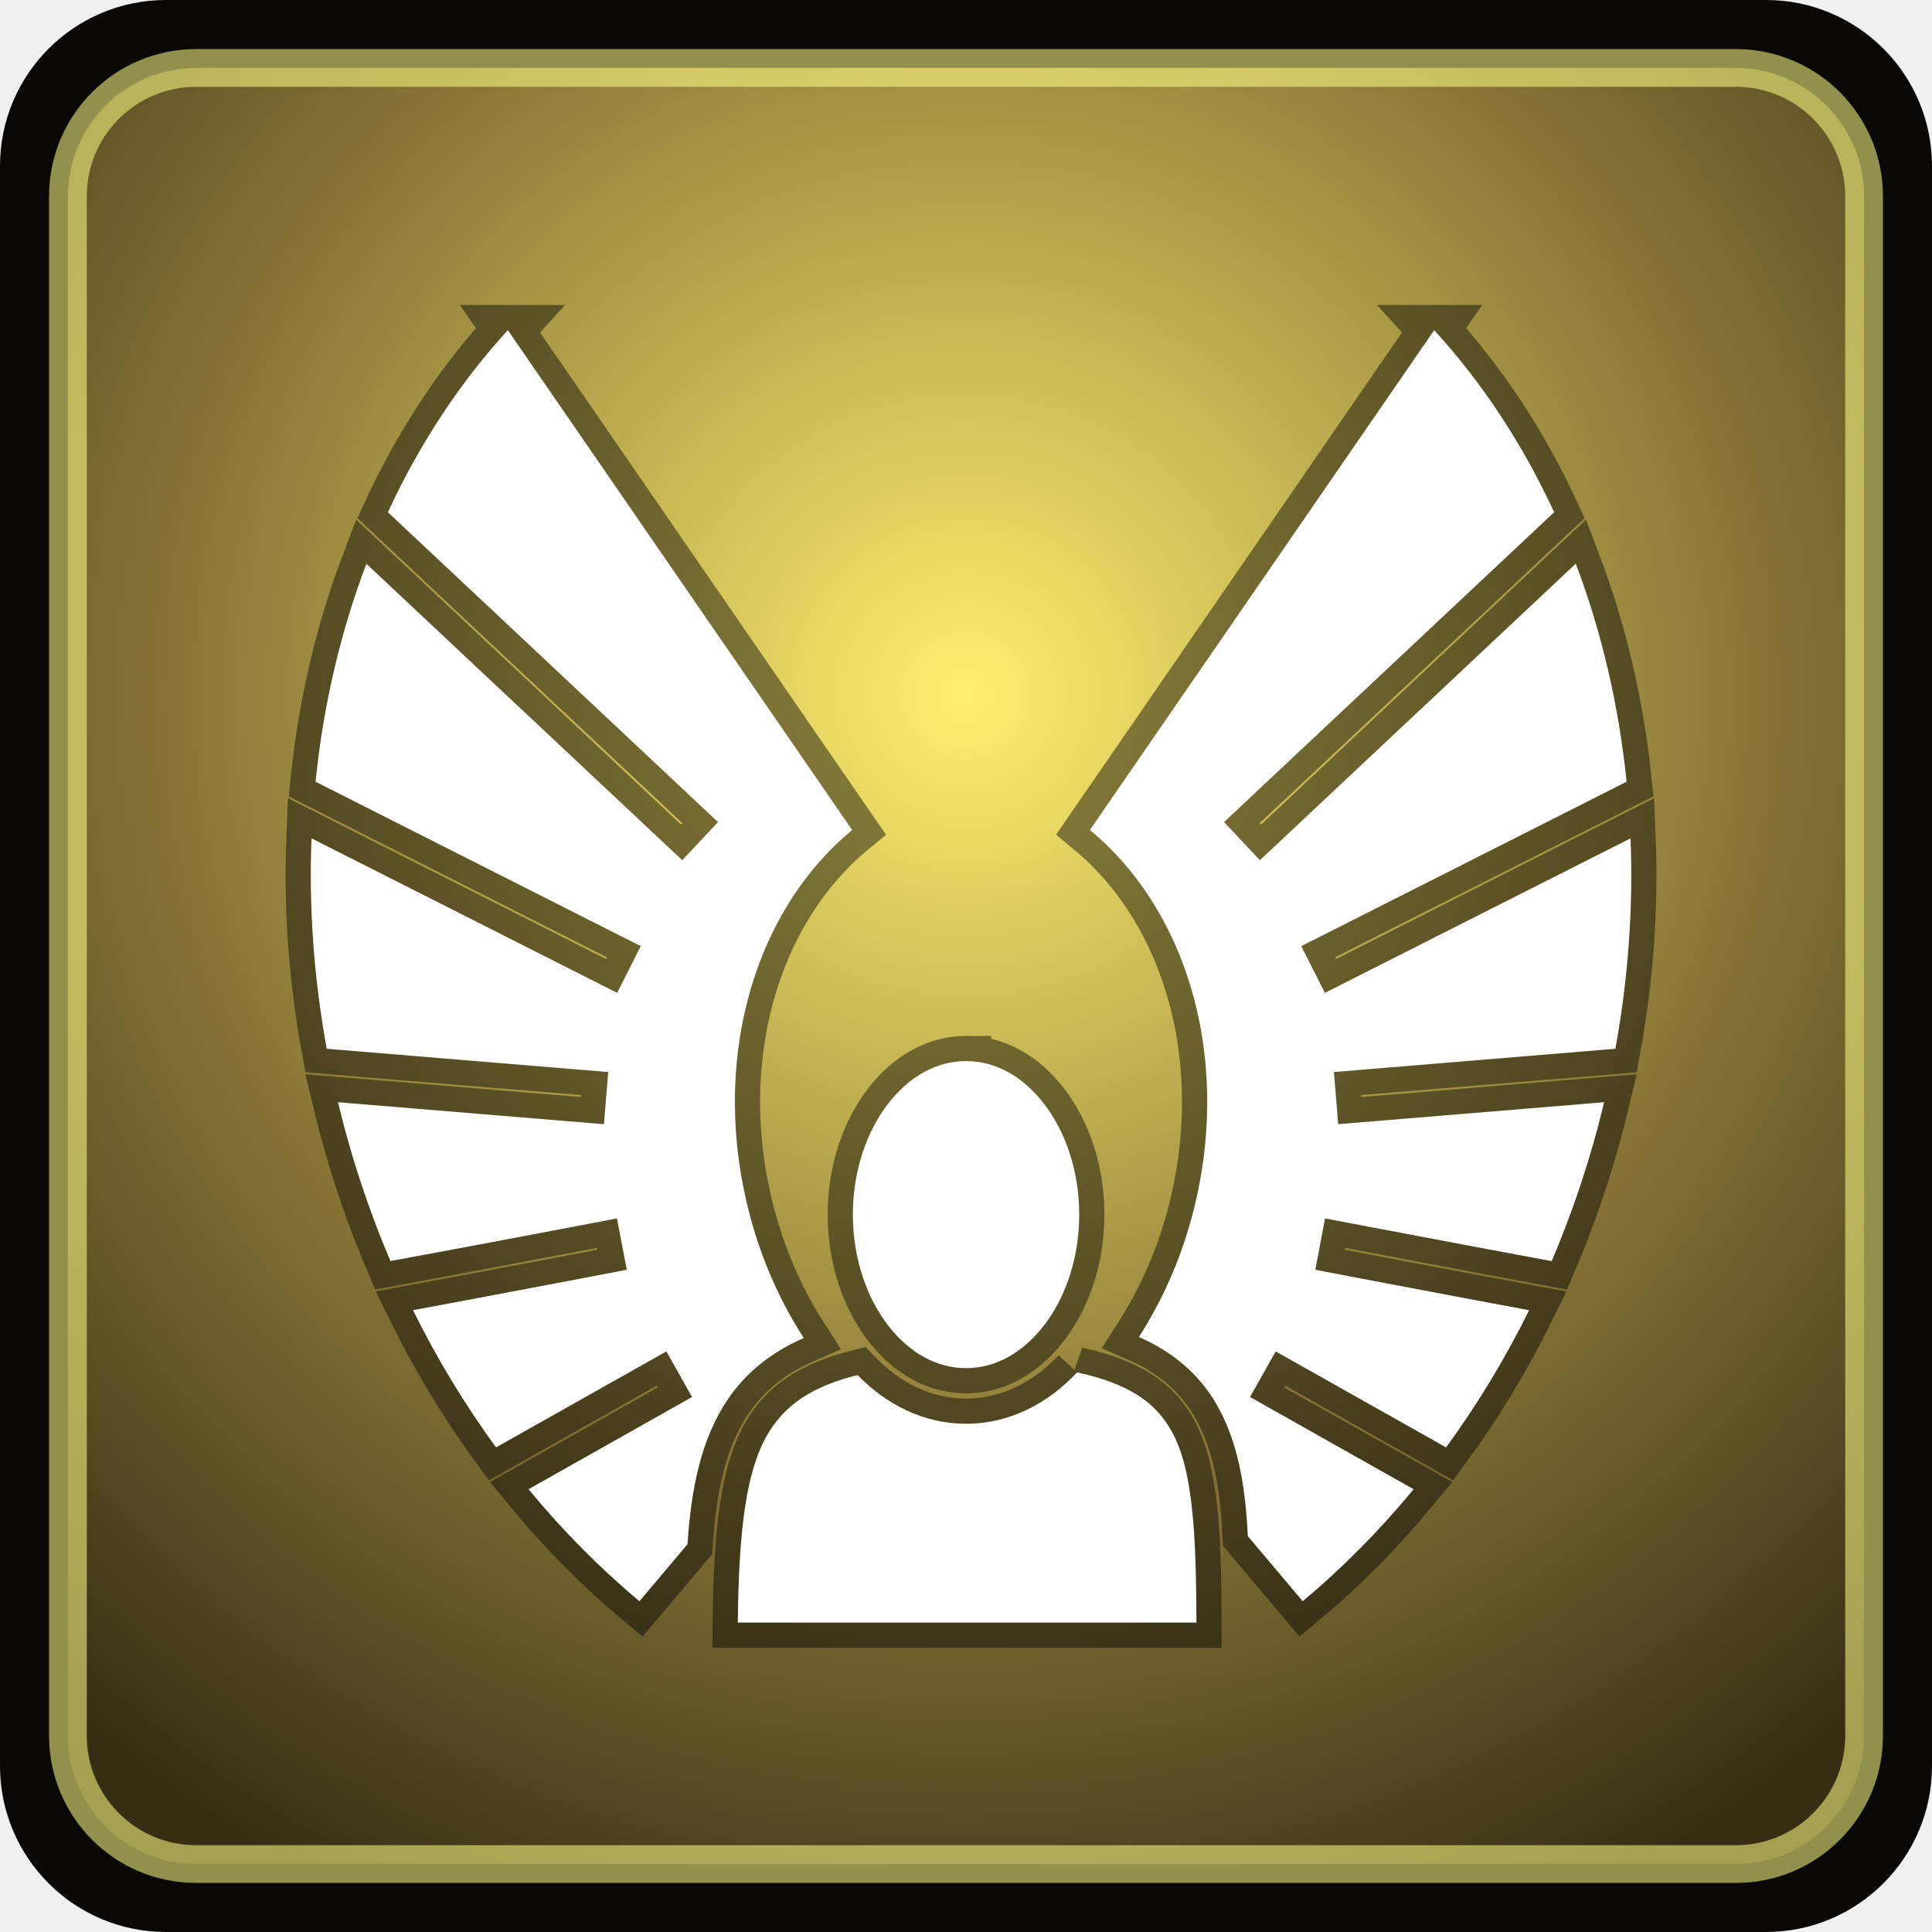
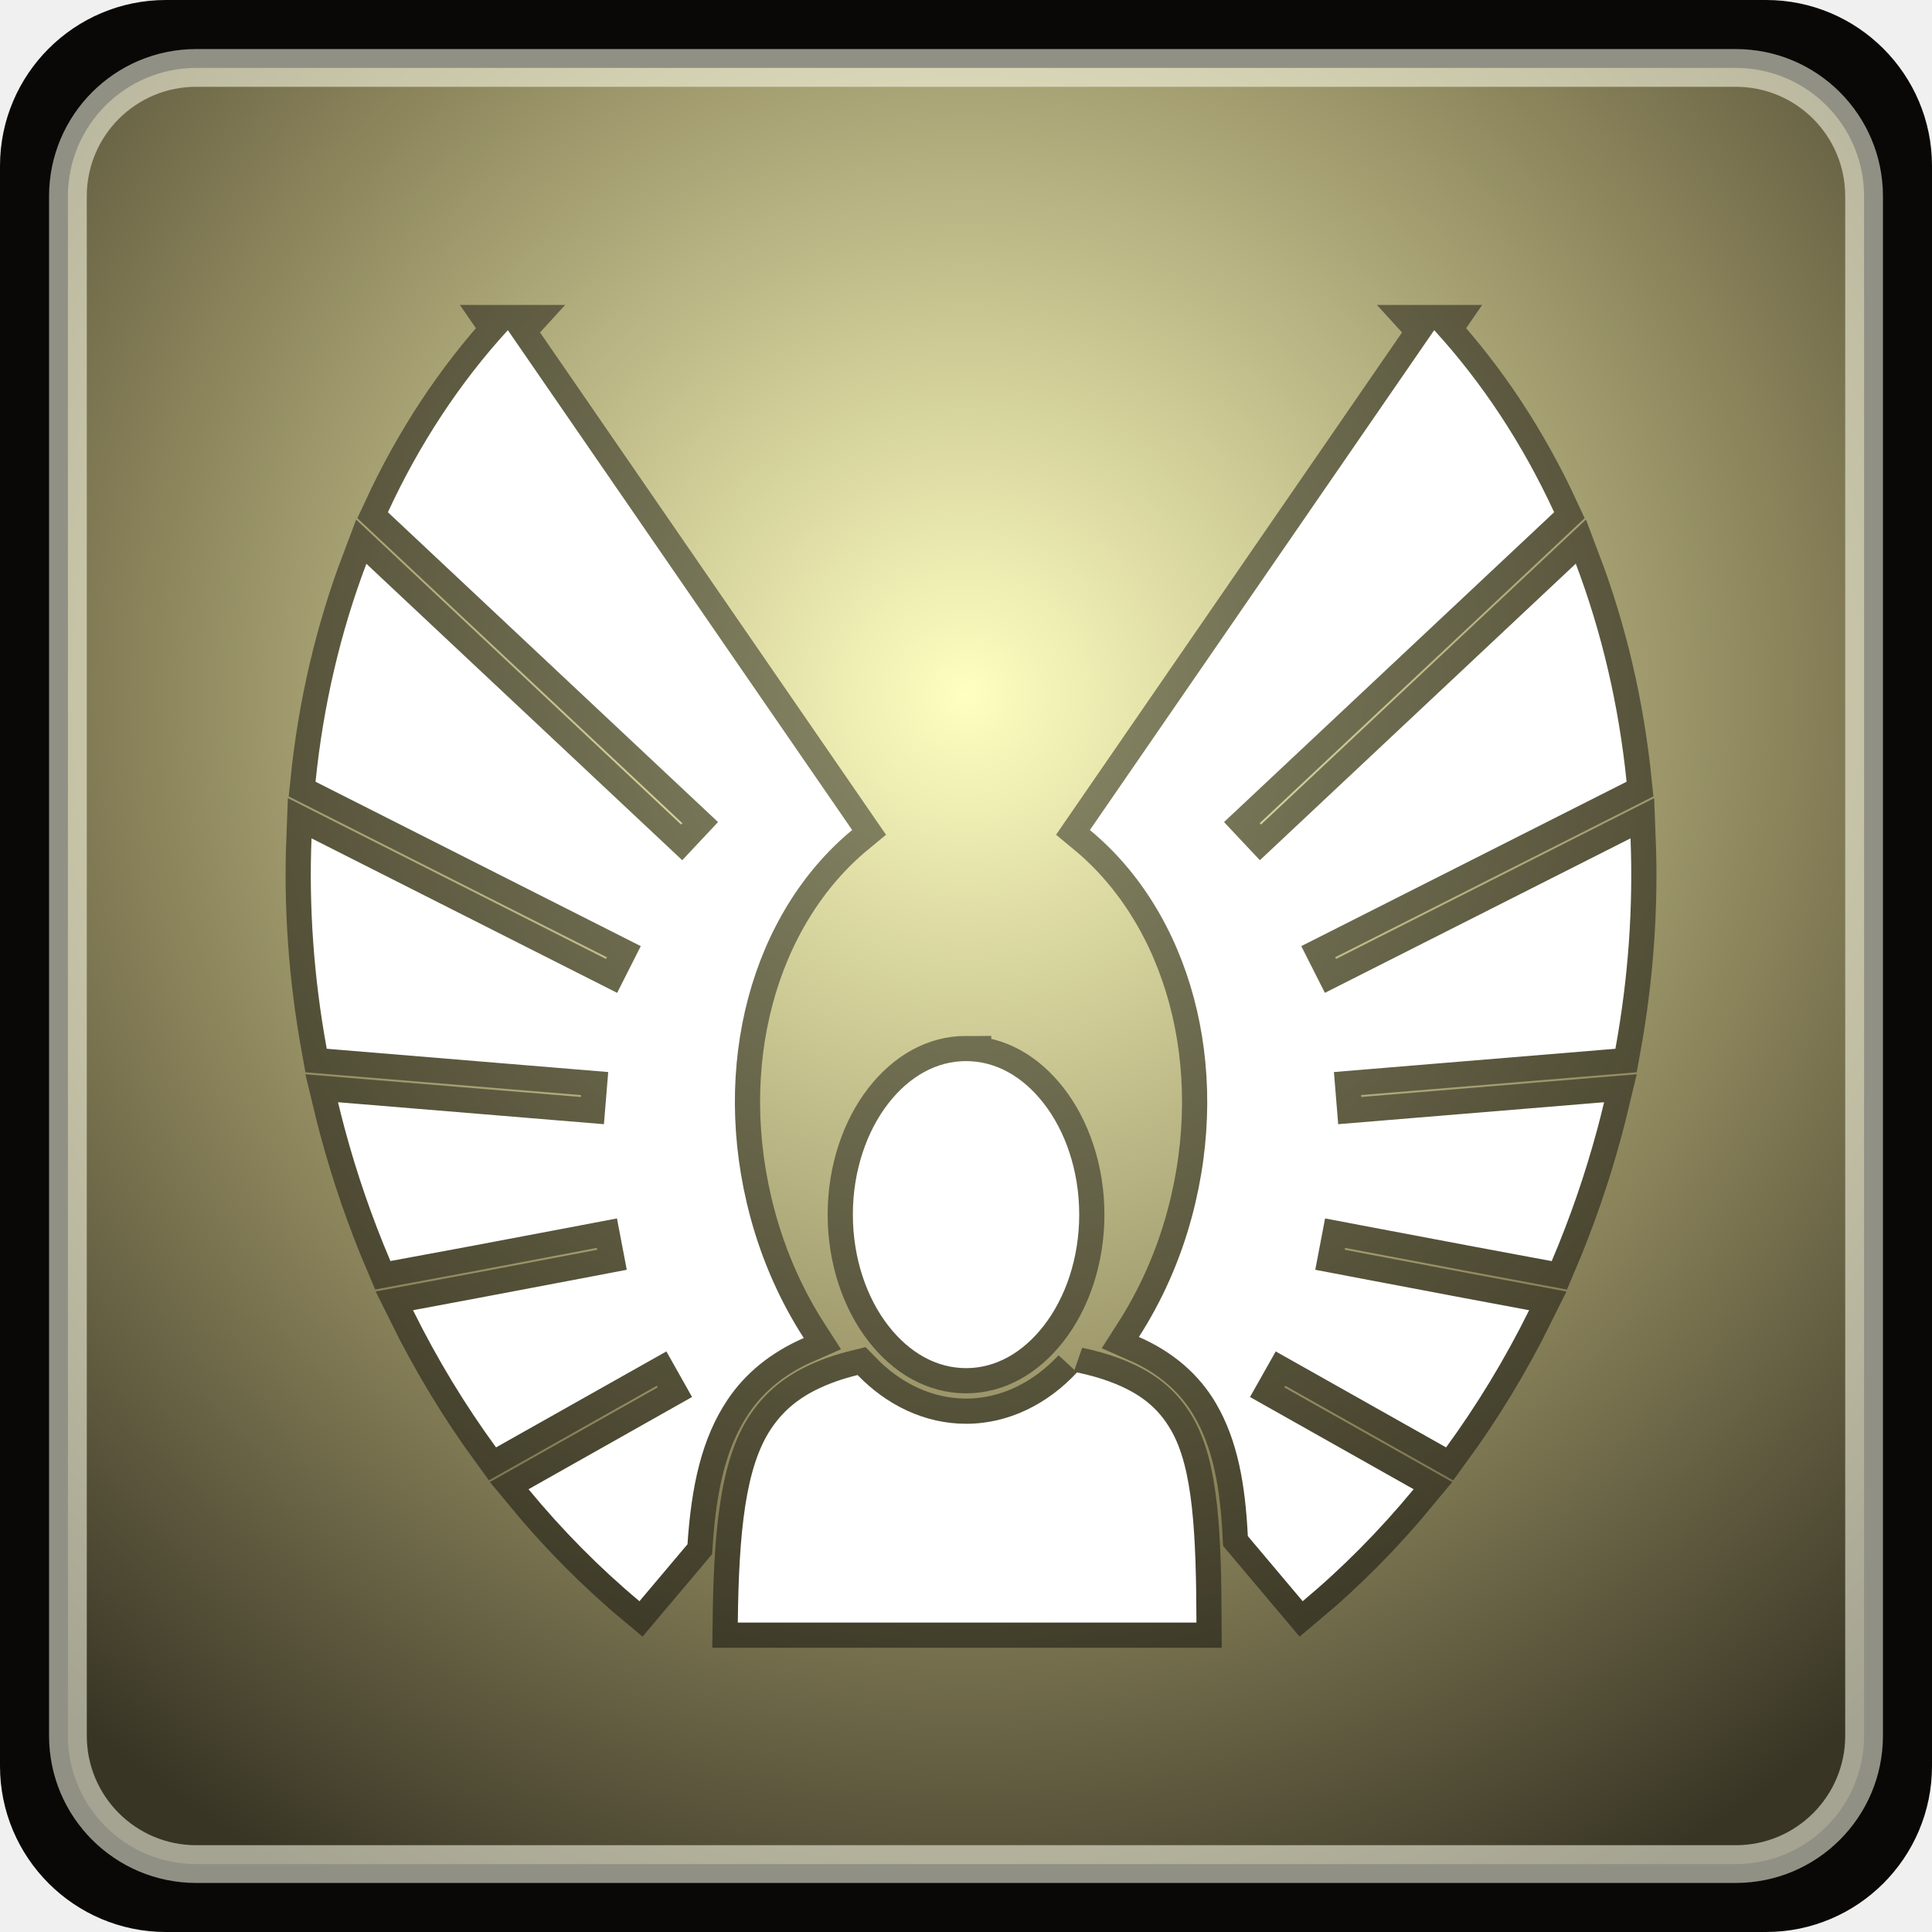
<svg xmlns="http://www.w3.org/2000/svg" viewBox="0 0 512 512">
  <defs>
    <radialGradient id="g" cx="50%" cy="35%" r="75%">
-       <stop offset="0" stop-color="#ffef6e" />
-       <stop offset=".6" stop-color="#847235" />
-       <stop offset="1" stop-color="#352e15" />
+       <stop offset="0" stop-color="#ffffc1" />
+       <stop offset=".6" stop-color="#8c855c" />
+       <stop offset="1" stop-color="#383525" />
    </radialGradient>
  </defs>
  <rect width="512" height="512" rx="44" fill="#0a0806" />
  <rect x="18" y="18" width="476" height="476" rx="34" fill="url(#g)" />
-   <rect x="18" y="18" width="476" height="476" rx="34" fill="none" stroke="#ffff86" stroke-opacity=".55" stroke-width="10" />
+   <rect x="18" y="18" width="476" height="476" rx="34" fill="none" stroke="#ffffeb" stroke-opacity=".55" stroke-width="10" />
  <g transform="translate(66 66) scale(.742)" fill="#fff" stroke="#000" stroke-opacity=".45" stroke-width="18" paint-order="stroke">
    <path d="M92.438 28.97C75.263 47.722 60.826 69.69 49.593 94L167.5 204.656l-12.78 13.625L41.905 112.407c-9.19 24.257-15.377 50.455-18.156 77.844l116.156 58.72-8.437 16.686L22.312 210.47c-.963 24.45.777 49.666 5.437 75.155l100.53 8.313-1.53 18.625-94.97-7.844c.743 3.09 1.515 6.185 2.345 9.28 4.43 16.51 9.94 32.34 16.375 47.438 8.757-1.615 17.808-3.274 27.813-5.157 26.754-5.033 53.093-10.06 53.093-10.06l3.5 18.342s-26.368 5.054-53.156 10.094c-8.012 1.508-15.797 2.97-23.188 4.344 8.65 17.507 18.62 33.887 29.657 49l60.843-34.28L158.22 410l-58.407 32.938c12.202 14.79 25.482 28.186 39.624 40l17.157-20.344c1.38-20.537 4.963-37.725 14.375-51.72 6.338-9.425 15.44-16.826 27.155-21.937C189.86 376.115 183.3 361.62 179 345.594c-14.526-54.15.58-108.49 36.406-138.094L92.436 28.97zm330.843 0L300.314 207.5c35.826 29.604 50.964 83.943 36.437 138.094-4.26 15.877-10.768 30.237-18.938 42.97 12.345 5.384 21.554 13.502 27.5 23.655 7.81 13.333 10.495 29.117 11.407 47.467l19.592 23.25c14.14-11.813 27.423-25.208 39.625-40L357.5 410l9.188-16.28L427.53 428c11.04-15.117 21.006-31.49 29.658-49-7.4-1.374-15.207-2.836-23.22-4.344-26.787-5.04-53.156-10.094-53.156-10.094l3.5-18.343s26.372 5.027 53.125 10.06c9.794 1.844 19.196 3.598 27.813 5.19 6.44-15.105 11.944-30.954 16.375-47.47.83-3.095 1.602-6.19 2.344-9.28L389 312.56l-1.53-18.625L488 285.625c4.66-25.49 6.37-50.705 5.406-75.156L384.25 265.655l-8.438-16.687L492 190.25c-2.783-27.4-8.956-53.61-18.156-77.875L361.03 218.28l-12.81-13.624L466.124 94c-11.236-24.31-25.668-46.277-42.844-65.03zM256.095 290.03c-10.452 0-20.172 5.342-27.78 15.126-7.61 9.784-12.658 23.895-12.658 39.688 0 15.793 5.047 29.903 12.656 39.687 7.61 9.785 17.33 15.158 27.782 15.158 10.452 0 20.14-5.373 27.75-15.157 7.61-9.783 12.656-23.893 12.656-39.686s-5.047-29.904-12.656-39.688c-7.61-9.784-17.298-15.125-27.75-15.125zm39.625 111.19c-10.36 11.14-24.236 18.342-39.626 18.342-14.957 0-28.49-6.798-38.75-17.406-2.662.66-5.147 1.384-7.438 2.188-11.464 4.02-18.388 9.46-23.437 16.97-9.19 13.66-11.542 37.05-11.907 69.248h163.812c-.135-31.55-1.154-55.19-9.188-68.906-4.42-7.55-10.596-12.946-21.562-17.062-3.467-1.302-7.433-2.437-11.906-3.375z" />
  </g>
</svg>
